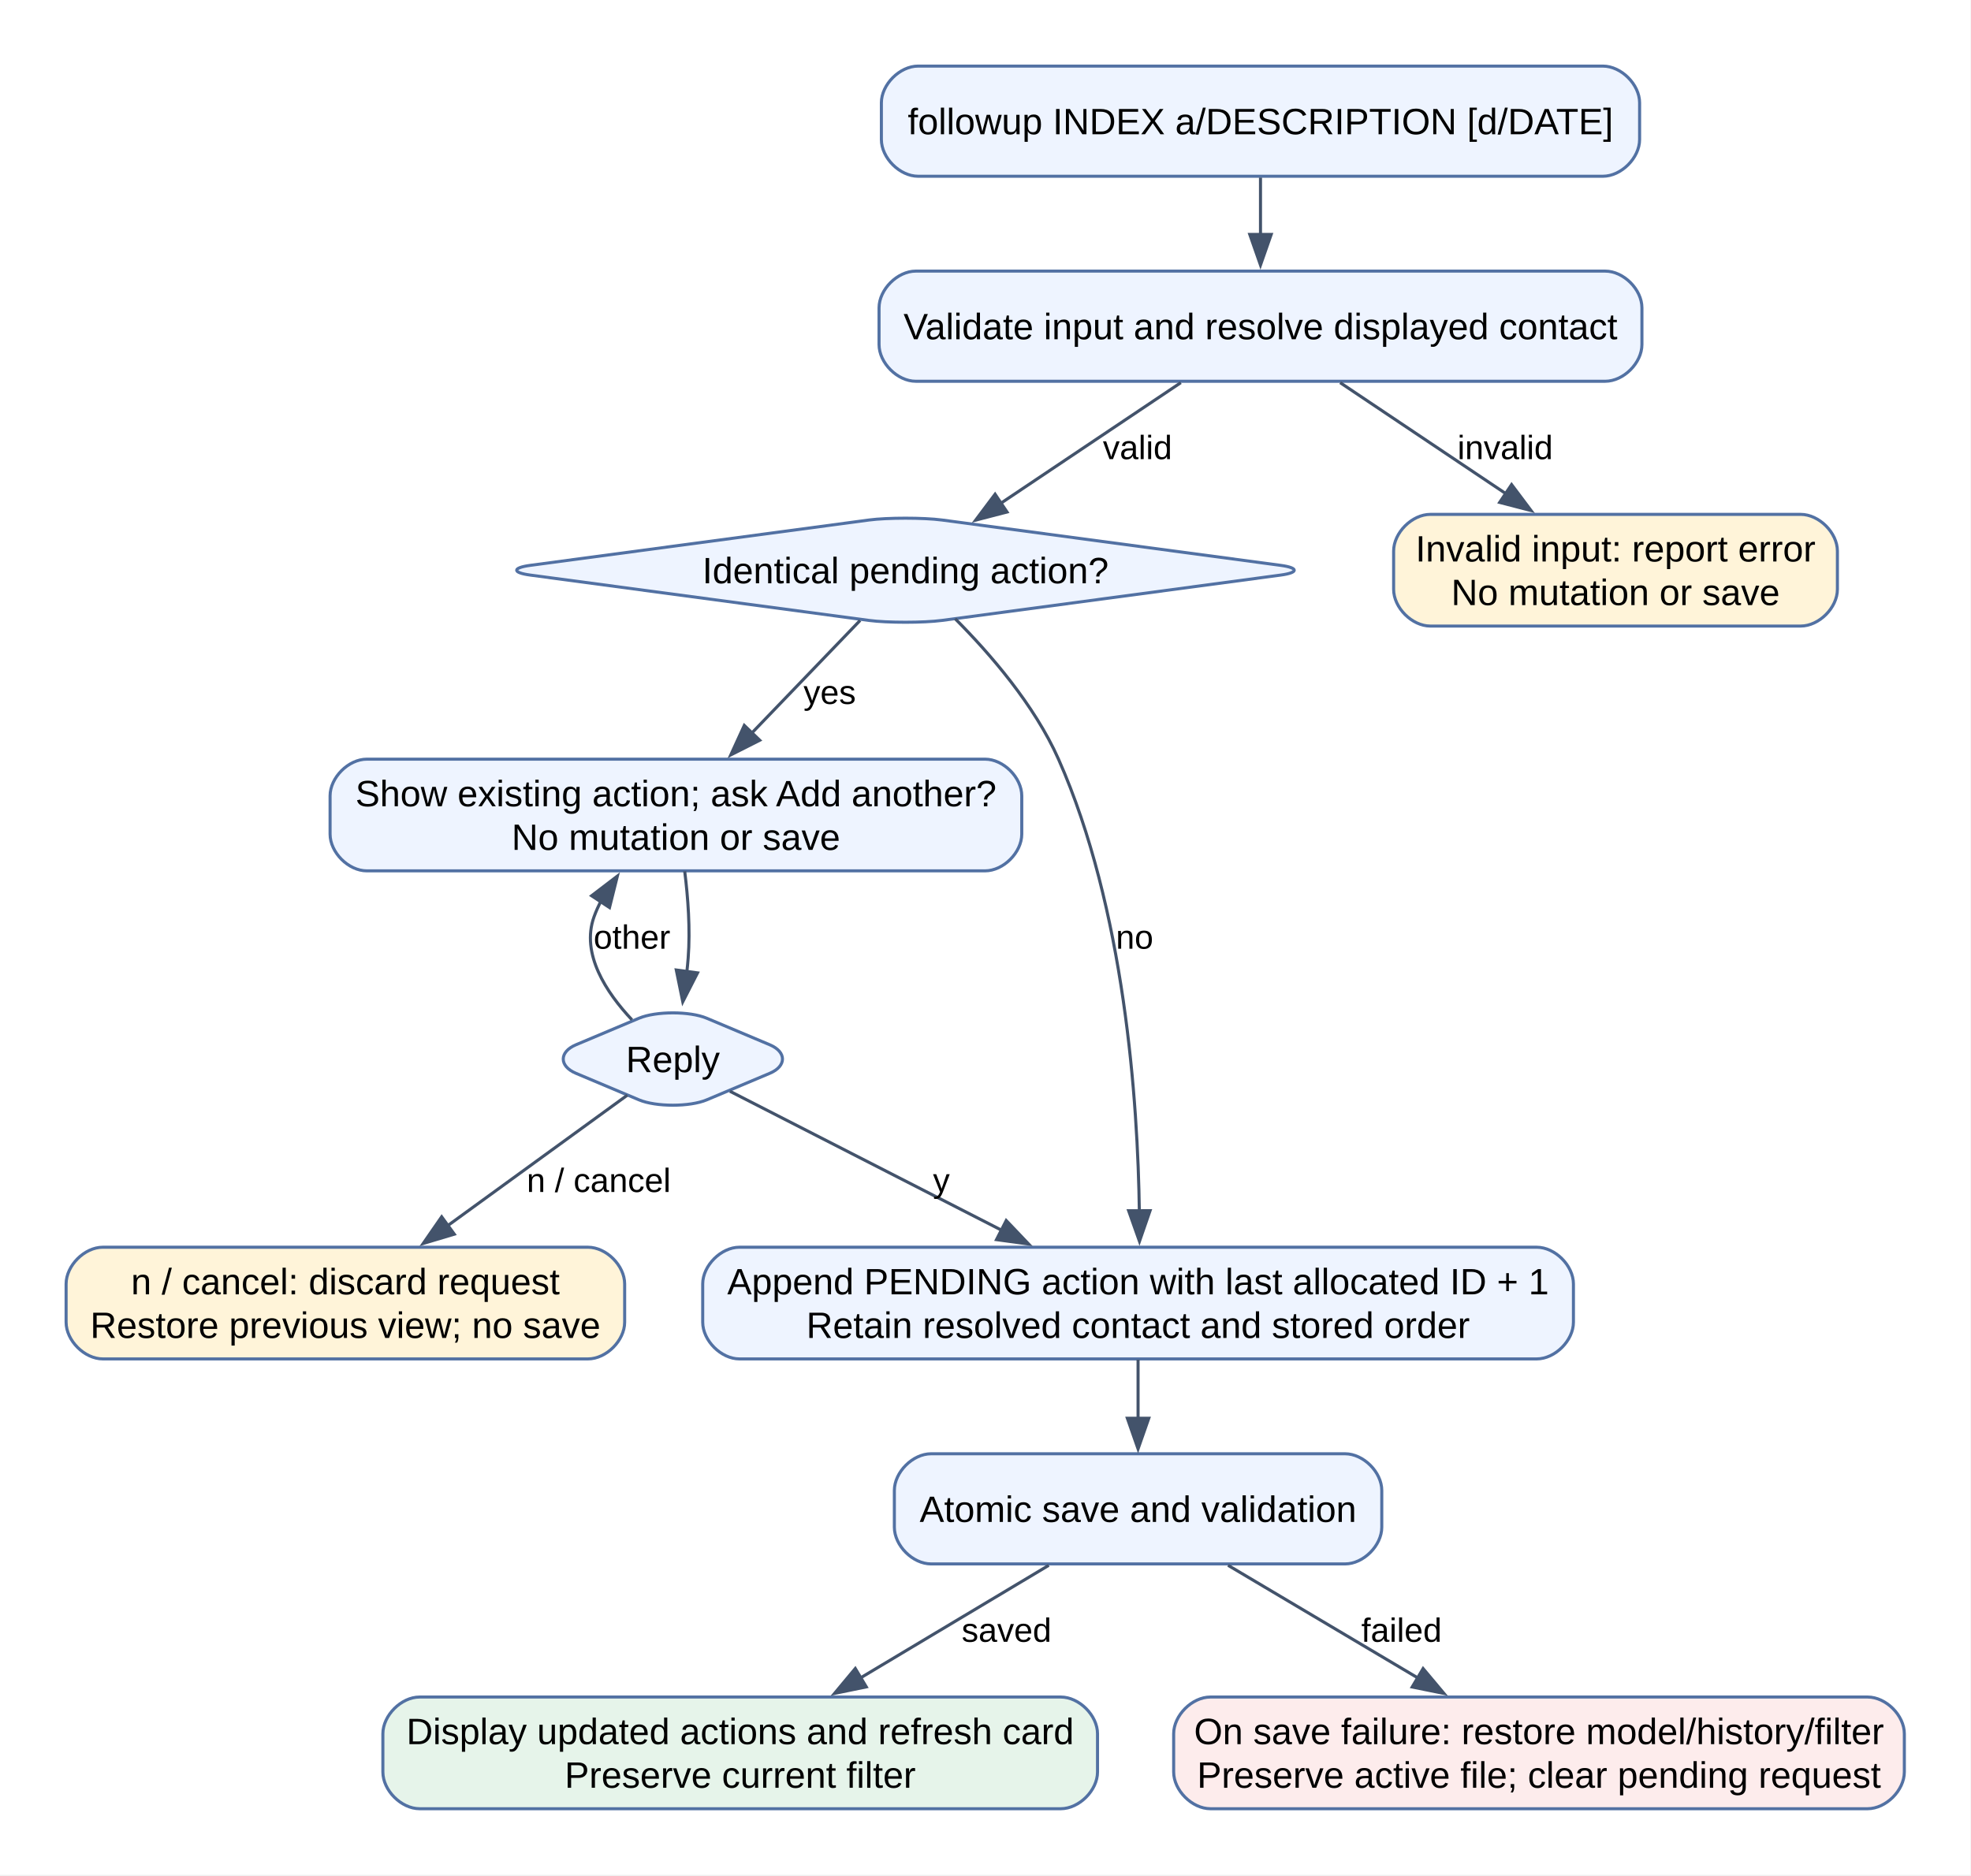
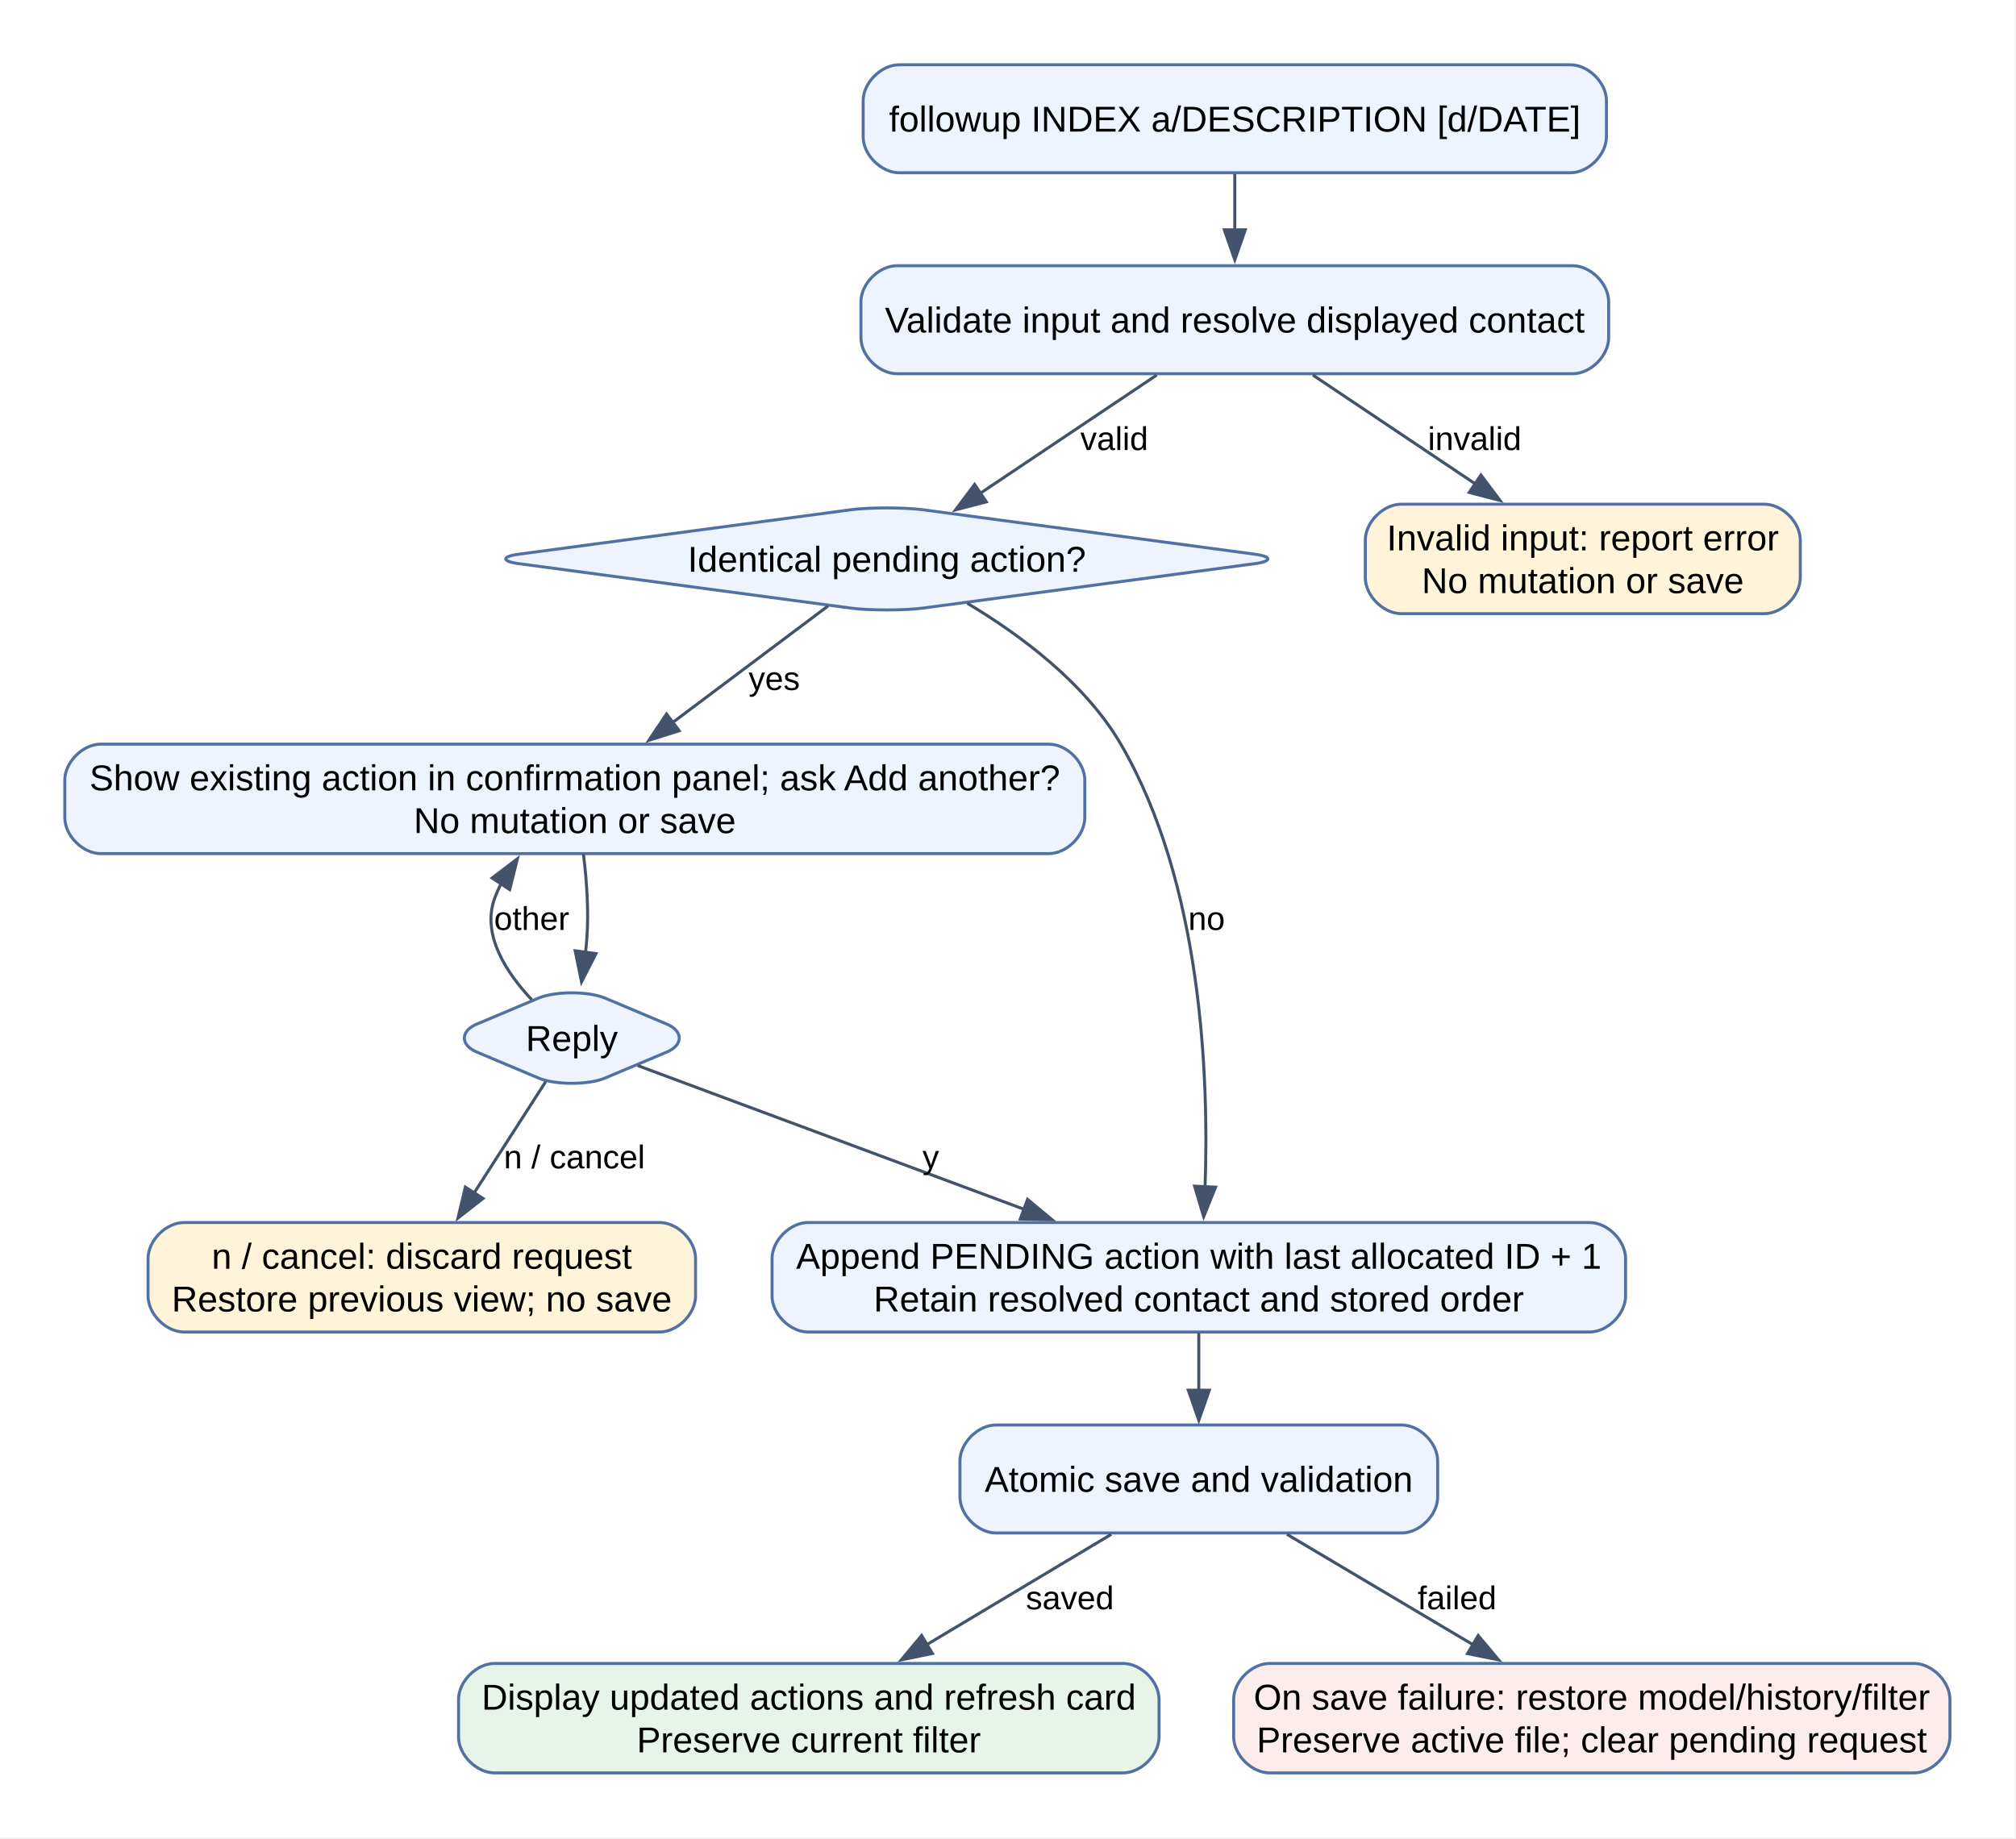
- <svg xmlns="http://www.w3.org/2000/svg" width="644pt" height="613pt" viewBox="0.00 0.00 644.00 613.00">
+ <svg xmlns="http://www.w3.org/2000/svg" width="672pt" height="613pt" viewBox="0.00 0.00 672.00 613.00">
  <g id="graph0" class="graph" transform="scale(1 1) rotate(0) translate(21.6 591.1)">
-     <polygon fill="white" stroke="none" points="-21.6,21.6 -21.6,-591.1 622.23,-591.1 622.23,21.6 -21.6,21.6" />
+     <polygon fill="white" stroke="none" points="-21.6,21.6 -21.6,-591.1 649.98,-591.1 649.98,21.6 -21.6,21.6" />
    <g id="node1" class="node">
-       <path fill="#eef4ff" stroke="#5271a3" d="M502.12,-569.5C502.12,-569.5 278.38,-569.5 278.38,-569.5 272.38,-569.5 266.38,-563.5 266.38,-557.5 266.38,-557.5 266.38,-545.5 266.38,-545.5 266.38,-539.5 272.38,-533.5 278.38,-533.5 278.38,-533.5 502.12,-533.5 502.12,-533.5 508.12,-533.5 514.12,-539.5 514.12,-545.5 514.12,-545.5 514.12,-557.5 514.12,-557.5 514.12,-563.5 508.12,-569.5 502.12,-569.5" />
-       <text xml:space="preserve" text-anchor="middle" x="390.25" y="-547.23" font-family="Arial" font-size="12.00">followup INDEX a/DESCRIPTION [d/DATE]</text>
+       <path fill="#eef4ff" stroke="#5271a3" d="M501.88,-569.5C501.88,-569.5 278.12,-569.5 278.12,-569.5 272.12,-569.5 266.12,-563.5 266.12,-557.5 266.12,-557.5 266.12,-545.5 266.12,-545.5 266.12,-539.5 272.12,-533.5 278.12,-533.5 278.12,-533.5 501.88,-533.5 501.88,-533.5 507.88,-533.5 513.88,-539.5 513.88,-545.5 513.88,-545.5 513.88,-557.5 513.88,-557.5 513.88,-563.5 507.88,-569.5 501.88,-569.5" />
+       <text xml:space="preserve" text-anchor="middle" x="390" y="-547.23" font-family="Arial" font-size="12.00">followup INDEX a/DESCRIPTION [d/DATE]</text>
    </g>
    <g id="node2" class="node">
-       <path fill="#eef4ff" stroke="#5271a3" d="M502.88,-502.5C502.88,-502.5 277.62,-502.5 277.62,-502.5 271.62,-502.5 265.62,-496.5 265.62,-490.5 265.62,-490.5 265.62,-478.5 265.62,-478.5 265.62,-472.5 271.62,-466.5 277.62,-466.5 277.62,-466.5 502.88,-466.5 502.88,-466.5 508.88,-466.5 514.88,-472.5 514.88,-478.5 514.88,-478.5 514.88,-490.5 514.88,-490.5 514.88,-496.5 508.88,-502.5 502.88,-502.5" />
-       <text xml:space="preserve" text-anchor="middle" x="390.25" y="-480.23" font-family="Arial" font-size="12.00">Validate input and resolve displayed contact</text>
+       <path fill="#eef4ff" stroke="#5271a3" d="M502.62,-502.5C502.62,-502.5 277.38,-502.5 277.38,-502.5 271.38,-502.5 265.38,-496.5 265.38,-490.5 265.38,-490.5 265.38,-478.5 265.38,-478.5 265.38,-472.5 271.38,-466.5 277.38,-466.5 277.38,-466.5 502.62,-466.5 502.62,-466.5 508.62,-466.5 514.62,-472.5 514.62,-478.5 514.62,-478.5 514.62,-490.5 514.62,-490.5 514.62,-496.5 508.62,-502.5 502.62,-502.5" />
+       <text xml:space="preserve" text-anchor="middle" x="390" y="-480.23" font-family="Arial" font-size="12.00">Validate input and resolve displayed contact</text>
    </g>
    <g id="edge1" class="edge">
-       <path fill="none" stroke="#43536b" d="M390.25,-533.08C390.25,-527.25 390.25,-520.59 390.25,-514.14" />
-       <polygon fill="#43536b" stroke="#43536b" points="393.75,-514.48 390.25,-504.48 386.75,-514.48 393.75,-514.48" />
+       <path fill="none" stroke="#43536b" d="M390,-533.08C390,-527.25 390,-520.59 390,-514.14" />
+       <polygon fill="#43536b" stroke="#43536b" points="393.5,-514.48 390,-504.48 386.5,-514.48 393.5,-514.48" />
    </g>
    <g id="node3" class="node">
-       <path fill="#eef4ff" stroke="#5271a3" d="M262.36,-421.16C262.36,-421.16 151.67,-406.34 151.67,-406.34 145.73,-405.55 145.73,-403.95 151.67,-403.16 151.67,-403.16 262.36,-388.34 262.36,-388.34 268.3,-387.55 280.2,-387.55 286.14,-388.34 286.14,-388.34 396.83,-403.16 396.83,-403.16 402.77,-403.95 402.77,-405.55 396.83,-406.34 396.83,-406.34 286.14,-421.16 286.14,-421.16 280.2,-421.95 268.3,-421.95 262.36,-421.16" />
-       <text xml:space="preserve" text-anchor="middle" x="274.25" y="-400.48" font-family="Arial" font-size="12.00">Identical pending action?</text>
+       <path fill="#eef4ff" stroke="#5271a3" d="M262.11,-421.16C262.11,-421.16 151.42,-406.34 151.42,-406.34 145.48,-405.55 145.48,-403.95 151.42,-403.16 151.42,-403.16 262.11,-388.34 262.11,-388.34 268.05,-387.55 279.95,-387.55 285.89,-388.34 285.89,-388.34 396.58,-403.16 396.58,-403.16 402.52,-403.95 402.52,-405.55 396.58,-406.34 396.58,-406.34 285.89,-421.16 285.89,-421.16 279.95,-421.95 268.05,-421.95 262.11,-421.16" />
+       <text xml:space="preserve" text-anchor="middle" x="274" y="-400.48" font-family="Arial" font-size="12.00">Identical pending action?</text>
    </g>
    <g id="edge2" class="edge">
-       <path fill="none" stroke="#43536b" d="M364.22,-466.05C346.78,-454.36 323.73,-438.91 305.33,-426.58" />
-       <polygon fill="#43536b" stroke="#43536b" points="307.43,-423.78 297.18,-421.12 303.53,-429.59 307.43,-423.78" />
-       <text xml:space="preserve" text-anchor="middle" x="350.07" y="-441.05" font-family="Arial" font-size="11.00">valid</text>
+       <path fill="none" stroke="#43536b" d="M363.97,-466.05C346.53,-454.36 323.48,-438.91 305.08,-426.58" />
+       <polygon fill="#43536b" stroke="#43536b" points="307.18,-423.78 296.93,-421.12 303.28,-429.59 307.18,-423.78" />
+       <text xml:space="preserve" text-anchor="middle" x="349.82" y="-441.05" font-family="Arial" font-size="11.00">valid</text>
    </g>
    <g id="node11" class="node">
-       <path fill="#fff4d9" stroke="#5271a3" d="M566.75,-423C566.75,-423 445.75,-423 445.75,-423 439.75,-423 433.75,-417 433.75,-411 433.75,-411 433.75,-398.5 433.75,-398.5 433.75,-392.5 439.75,-386.5 445.75,-386.5 445.75,-386.5 566.75,-386.5 566.75,-386.5 572.75,-386.5 578.75,-392.5 578.75,-398.5 578.75,-398.5 578.75,-411 578.75,-411 578.75,-417 572.75,-423 566.75,-423" />
-       <text xml:space="preserve" text-anchor="middle" x="506.25" y="-407.6" font-family="Arial" font-size="12.00">Invalid input: report error</text>
-       <text xml:space="preserve" text-anchor="middle" x="506.25" y="-393.35" font-family="Arial" font-size="12.00">No mutation or save</text>
+       <path fill="#fff4d9" stroke="#5271a3" d="M566.5,-423C566.5,-423 445.5,-423 445.5,-423 439.5,-423 433.5,-417 433.5,-411 433.5,-411 433.5,-398.5 433.5,-398.5 433.5,-392.5 439.5,-386.5 445.5,-386.5 445.5,-386.5 566.5,-386.5 566.5,-386.5 572.5,-386.5 578.5,-392.5 578.5,-398.5 578.5,-398.5 578.5,-411 578.5,-411 578.5,-417 572.5,-423 566.5,-423" />
+       <text xml:space="preserve" text-anchor="middle" x="506" y="-407.6" font-family="Arial" font-size="12.00">Invalid input: report error</text>
+       <text xml:space="preserve" text-anchor="middle" x="506" y="-393.35" font-family="Arial" font-size="12.00">No mutation or save</text>
    </g>
    <g id="edge3" class="edge">
-       <path fill="none" stroke="#43536b" d="M416.28,-466.05C432.29,-455.32 453.02,-441.43 470.55,-429.68" />
-       <polygon fill="#43536b" stroke="#43536b" points="472.29,-432.73 478.65,-424.25 468.39,-426.91 472.29,-432.73" />
-       <text xml:space="preserve" text-anchor="middle" x="470.2" y="-441.05" font-family="Arial" font-size="11.00">invalid</text>
+       <path fill="none" stroke="#43536b" d="M416.03,-466.05C432.04,-455.32 452.77,-441.43 470.3,-429.68" />
+       <polygon fill="#43536b" stroke="#43536b" points="472.04,-432.73 478.4,-424.25 468.14,-426.91 472.04,-432.73" />
+       <text xml:space="preserve" text-anchor="middle" x="469.95" y="-441.05" font-family="Arial" font-size="11.00">invalid</text>
    </g>
    <g id="node4" class="node">
-       <path fill="#eef4ff" stroke="#5271a3" d="M300.25,-343C300.25,-343 98.25,-343 98.25,-343 92.25,-343 86.25,-337 86.25,-331 86.25,-331 86.25,-318.5 86.25,-318.5 86.25,-312.5 92.25,-306.5 98.25,-306.5 98.25,-306.5 300.25,-306.5 300.25,-306.5 306.25,-306.5 312.25,-312.5 312.25,-318.5 312.25,-318.5 312.25,-331 312.25,-331 312.25,-337 306.25,-343 300.25,-343" />
-       <text xml:space="preserve" text-anchor="middle" x="199.25" y="-327.6" font-family="Arial" font-size="12.00">Show existing action; ask Add another?</text>
-       <text xml:space="preserve" text-anchor="middle" x="199.25" y="-313.35" font-family="Arial" font-size="12.00">No mutation or save</text>
+       <path fill="#eef4ff" stroke="#5271a3" d="M328,-343C328,-343 12,-343 12,-343 6,-343 0,-337 0,-331 0,-331 0,-318.5 0,-318.5 0,-312.5 6,-306.5 12,-306.5 12,-306.5 328,-306.5 328,-306.5 334,-306.5 340,-312.5 340,-318.5 340,-318.5 340,-331 340,-331 340,-337 334,-343 328,-343" />
+       <text xml:space="preserve" text-anchor="middle" x="170" y="-327.6" font-family="Arial" font-size="12.00">Show existing action in confirmation panel; ask Add another?</text>
+       <text xml:space="preserve" text-anchor="middle" x="170" y="-313.35" font-family="Arial" font-size="12.00">No mutation or save</text>
    </g>
    <g id="edge5" class="edge">
-       <path fill="none" stroke="#43536b" d="M259.43,-388.34C249.3,-377.81 235.64,-363.6 223.89,-351.38" />
-       <polygon fill="#43536b" stroke="#43536b" points="226.63,-349.18 217.18,-344.4 221.59,-354.03 226.63,-349.18" />
-       <text xml:space="preserve" text-anchor="middle" x="249.49" y="-361.05" font-family="Arial" font-size="11.00">yes</text>
+       <path fill="none" stroke="#43536b" d="M254.44,-389.08C239.84,-378.13 219.57,-362.93 202.55,-350.16" />
+       <polygon fill="#43536b" stroke="#43536b" points="204.79,-347.47 194.69,-344.27 200.59,-353.07 204.79,-347.47" />
+       <text xml:space="preserve" text-anchor="middle" x="236.48" y="-361.05" font-family="Arial" font-size="11.00">yes</text>
    </g>
    <g id="node6" class="node">
-       <path fill="#eef4ff" stroke="#5271a3" d="M480.5,-183.5C480.5,-183.5 220,-183.5 220,-183.5 214,-183.5 208,-177.5 208,-171.5 208,-171.5 208,-159 208,-159 208,-153 214,-147 220,-147 220,-147 480.5,-147 480.5,-147 486.5,-147 492.5,-153 492.5,-159 492.5,-159 492.5,-171.5 492.5,-171.5 492.5,-177.5 486.5,-183.5 480.5,-183.5" />
-       <text xml:space="preserve" text-anchor="middle" x="350.25" y="-168.1" font-family="Arial" font-size="12.00">Append PENDING action with last allocated ID + 1</text>
-       <text xml:space="preserve" text-anchor="middle" x="350.25" y="-153.85" font-family="Arial" font-size="12.00">Retain resolved contact and stored order</text>
+       <path fill="#eef4ff" stroke="#5271a3" d="M508.25,-183.5C508.25,-183.5 247.75,-183.5 247.75,-183.5 241.75,-183.5 235.75,-177.5 235.75,-171.5 235.75,-171.5 235.75,-159 235.75,-159 235.75,-153 241.75,-147 247.75,-147 247.75,-147 508.25,-147 508.25,-147 514.25,-147 520.25,-153 520.25,-159 520.25,-159 520.25,-171.5 520.25,-171.5 520.25,-177.5 514.25,-183.5 508.25,-183.5" />
+       <text xml:space="preserve" text-anchor="middle" x="378" y="-168.1" font-family="Arial" font-size="12.00">Append PENDING action with last allocated ID + 1</text>
+       <text xml:space="preserve" text-anchor="middle" x="378" y="-153.85" font-family="Arial" font-size="12.00">Retain resolved contact and stored order</text>
    </g>
    <g id="edge4" class="edge">
-       <path fill="none" stroke="#43536b" d="M290.49,-388.89C301.86,-377.48 316.39,-360.73 324.25,-343 345.88,-294.22 350.18,-231.17 350.67,-195.07" />
-       <polygon fill="#43536b" stroke="#43536b" points="354.17,-195.44 350.71,-185.43 347.17,-195.42 354.17,-195.44" />
-       <text xml:space="preserve" text-anchor="middle" x="349.11" y="-281.05" font-family="Arial" font-size="11.00">no</text>
+       <path fill="none" stroke="#43536b" d="M300.84,-389.97C318.34,-379.52 340.08,-363.47 352,-343 379.01,-296.65 381.39,-232.26 380.09,-195.35" />
+       <polygon fill="#43536b" stroke="#43536b" points="383.59,-195.29 379.62,-185.47 376.6,-195.63 383.59,-195.29" />
+       <text xml:space="preserve" text-anchor="middle" x="380.59" y="-281.05" font-family="Arial" font-size="11.00">no</text>
    </g>
    <g id="node5" class="node">
-       <path fill="#eef4ff" stroke="#5271a3" d="M187.19,-258.34C187.19,-258.34 166.58,-249.66 166.58,-249.66 161.05,-247.33 161.05,-242.67 166.58,-240.34 166.58,-240.34 187.19,-231.66 187.19,-231.66 192.72,-229.33 203.78,-229.33 209.31,-231.66 209.31,-231.66 229.92,-240.34 229.92,-240.34 235.45,-242.67 235.45,-247.33 229.92,-249.66 229.92,-249.66 209.31,-258.34 209.31,-258.34 203.78,-260.67 192.72,-260.67 187.19,-258.34" />
-       <text xml:space="preserve" text-anchor="middle" x="198.25" y="-240.72" font-family="Arial" font-size="12.00">Reply</text>
+       <path fill="#eef4ff" stroke="#5271a3" d="M157.94,-258.34C157.94,-258.34 137.33,-249.66 137.33,-249.66 131.8,-247.33 131.8,-242.67 137.33,-240.34 137.33,-240.34 157.94,-231.66 157.94,-231.66 163.47,-229.33 174.53,-229.33 180.06,-231.66 180.06,-231.66 200.67,-240.34 200.67,-240.34 206.2,-242.67 206.2,-247.33 200.67,-249.66 200.67,-249.66 180.06,-258.34 180.06,-258.34 174.53,-260.67 163.47,-260.67 157.94,-258.34" />
+       <text xml:space="preserve" text-anchor="middle" x="169" y="-240.72" font-family="Arial" font-size="12.00">Reply</text>
    </g>
    <g id="edge6" class="edge">
-       <path fill="none" stroke="#43536b" d="M202.12,-306.38C203.19,-297.83 203.98,-287.38 203.25,-278 203.14,-276.55 203,-275.07 202.83,-273.57" />
-       <polygon fill="#43536b" stroke="#43536b" points="206.31,-273.16 201.49,-263.72 199.37,-274.1 206.31,-273.16" />
+       <path fill="none" stroke="#43536b" d="M172.87,-306.38C173.94,-297.83 174.73,-287.38 174,-278 173.89,-276.55 173.75,-275.07 173.58,-273.57" />
+       <polygon fill="#43536b" stroke="#43536b" points="177.06,-273.16 172.24,-263.72 170.12,-274.1 177.06,-273.16" />
    </g>
    <g id="edge9" class="edge">
-       <path fill="none" stroke="#43536b" d="M184.88,-257.82C176.53,-266.7 168.13,-279.38 172.5,-291.5 173.14,-293.29 173.94,-295.05 174.84,-296.76" />
-       <polygon fill="#43536b" stroke="#43536b" points="171.7,-298.36 180.12,-304.79 177.55,-294.51 171.7,-298.36" />
-       <text xml:space="preserve" text-anchor="middle" x="184.88" y="-281.05" font-family="Arial" font-size="11.00">other</text>
+       <path fill="none" stroke="#43536b" d="M155.63,-257.82C147.28,-266.7 138.88,-279.38 143.25,-291.5 143.89,-293.29 144.69,-295.05 145.59,-296.76" />
+       <polygon fill="#43536b" stroke="#43536b" points="142.45,-298.36 150.87,-304.79 148.3,-294.51 142.45,-298.36" />
+       <text xml:space="preserve" text-anchor="middle" x="155.62" y="-281.05" font-family="Arial" font-size="11.00">other</text>
    </g>
    <g id="edge7" class="edge">
-       <path fill="none" stroke="#43536b" d="M216.89,-234.47C238.87,-223.22 276.16,-204.15 305.73,-189.02" />
-       <polygon fill="#43536b" stroke="#43536b" points="307.17,-192.22 314.48,-184.55 303.99,-185.98 307.17,-192.22" />
-       <text xml:space="preserve" text-anchor="middle" x="285.98" y="-201.55" font-family="Arial" font-size="11.00">y</text>
+       <path fill="none" stroke="#43536b" d="M190.97,-235.83C221.31,-224.54 277.13,-203.78 319.91,-187.86" />
+       <polygon fill="#43536b" stroke="#43536b" points="320.92,-191.22 329.07,-184.45 318.48,-184.66 320.92,-191.22" />
+       <text xml:space="preserve" text-anchor="middle" x="288.64" y="-201.55" font-family="Arial" font-size="11.00">y</text>
    </g>
    <g id="node9" class="node">
-       <path fill="#fff4d9" stroke="#5271a3" d="M170.5,-183.5C170.5,-183.5 12,-183.5 12,-183.5 6,-183.5 0,-177.5 0,-171.5 0,-171.5 0,-159 0,-159 0,-153 6,-147 12,-147 12,-147 170.5,-147 170.5,-147 176.5,-147 182.5,-153 182.5,-159 182.5,-159 182.5,-171.5 182.5,-171.5 182.5,-177.5 176.5,-183.5 170.5,-183.5" />
-       <text xml:space="preserve" text-anchor="middle" x="91.25" y="-168.1" font-family="Arial" font-size="12.00">n / cancel: discard request</text>
-       <text xml:space="preserve" text-anchor="middle" x="91.25" y="-153.85" font-family="Arial" font-size="12.00">Restore previous view; no save</text>
+       <path fill="#fff4d9" stroke="#5271a3" d="M198.25,-183.5C198.25,-183.5 39.75,-183.5 39.75,-183.5 33.75,-183.5 27.75,-177.5 27.75,-171.5 27.75,-171.5 27.75,-159 27.75,-159 27.75,-153 33.75,-147 39.75,-147 39.75,-147 198.25,-147 198.25,-147 204.25,-147 210.25,-153 210.25,-159 210.25,-159 210.25,-171.5 210.25,-171.5 210.25,-177.5 204.25,-183.5 198.25,-183.5" />
+       <text xml:space="preserve" text-anchor="middle" x="119" y="-168.1" font-family="Arial" font-size="12.00">n / cancel: discard request</text>
+       <text xml:space="preserve" text-anchor="middle" x="119" y="-153.85" font-family="Arial" font-size="12.00">Restore previous view; no save</text>
    </g>
    <g id="edge8" class="edge">
-       <path fill="none" stroke="#43536b" d="M183.37,-233.19C168.27,-222.22 144.38,-204.86 124.71,-190.57" />
-       <polygon fill="#43536b" stroke="#43536b" points="126.83,-187.77 116.68,-184.73 122.71,-193.44 126.83,-187.77" />
-       <text xml:space="preserve" text-anchor="middle" x="174.03" y="-201.55" font-family="Arial" font-size="11.00">n / cancel</text>
+       <path fill="none" stroke="#43536b" d="M160.29,-230.46C153.71,-220.23 144.47,-205.85 136.39,-193.29" />
+       <polygon fill="#43536b" stroke="#43536b" points="139.41,-191.52 131.06,-185 133.52,-195.31 139.41,-191.52" />
+       <text xml:space="preserve" text-anchor="middle" x="169.87" y="-201.55" font-family="Arial" font-size="11.00">n / cancel</text>
    </g>
    <g id="node7" class="node">
-       <path fill="#eef4ff" stroke="#5271a3" d="M417.88,-116C417.88,-116 282.62,-116 282.62,-116 276.62,-116 270.62,-110 270.62,-104 270.62,-104 270.62,-92 270.62,-92 270.62,-86 276.62,-80 282.62,-80 282.62,-80 417.88,-80 417.88,-80 423.88,-80 429.88,-86 429.88,-92 429.88,-92 429.88,-104 429.88,-104 429.88,-110 423.88,-116 417.88,-116" />
-       <text xml:space="preserve" text-anchor="middle" x="350.25" y="-93.72" font-family="Arial" font-size="12.00">Atomic save and validation</text>
+       <path fill="#eef4ff" stroke="#5271a3" d="M445.62,-116C445.62,-116 310.38,-116 310.38,-116 304.38,-116 298.38,-110 298.38,-104 298.38,-104 298.38,-92 298.38,-92 298.38,-86 304.38,-80 310.38,-80 310.38,-80 445.62,-80 445.62,-80 451.62,-80 457.62,-86 457.62,-92 457.62,-92 457.62,-104 457.62,-104 457.62,-110 451.62,-116 445.62,-116" />
+       <text xml:space="preserve" text-anchor="middle" x="378" y="-93.72" font-family="Arial" font-size="12.00">Atomic save and validation</text>
    </g>
    <g id="edge10" class="edge">
-       <path fill="none" stroke="#43536b" d="M350.25,-146.76C350.25,-140.82 350.25,-134.01 350.25,-127.43" />
-       <polygon fill="#43536b" stroke="#43536b" points="353.75,-127.6 350.25,-117.6 346.75,-127.6 353.75,-127.6" />
+       <path fill="none" stroke="#43536b" d="M378,-146.76C378,-140.82 378,-134.01 378,-127.43" />
+       <polygon fill="#43536b" stroke="#43536b" points="381.5,-127.6 378,-117.6 374.5,-127.6 381.5,-127.6" />
    </g>
    <g id="node8" class="node">
-       <path fill="#e6f4ea" stroke="#5271a3" d="M325,-36.5C325,-36.5 115.5,-36.5 115.5,-36.5 109.5,-36.5 103.5,-30.5 103.5,-24.5 103.5,-24.5 103.5,-12 103.5,-12 103.5,-6 109.5,0 115.5,0 115.5,0 325,0 325,0 331,0 337,-6 337,-12 337,-12 337,-24.5 337,-24.5 337,-30.5 331,-36.5 325,-36.5" />
-       <text xml:space="preserve" text-anchor="middle" x="220.25" y="-21.1" font-family="Arial" font-size="12.00">Display updated actions and refresh card</text>
-       <text xml:space="preserve" text-anchor="middle" x="220.25" y="-6.85" font-family="Arial" font-size="12.00">Preserve current filter</text>
+       <path fill="#e6f4ea" stroke="#5271a3" d="M352.75,-36.5C352.75,-36.5 143.25,-36.5 143.25,-36.5 137.25,-36.5 131.25,-30.5 131.25,-24.5 131.25,-24.5 131.25,-12 131.25,-12 131.25,-6 137.25,0 143.25,0 143.25,0 352.75,0 352.75,0 358.75,0 364.75,-6 364.75,-12 364.75,-12 364.75,-24.5 364.75,-24.5 364.75,-30.5 358.75,-36.5 352.75,-36.5" />
+       <text xml:space="preserve" text-anchor="middle" x="248" y="-21.1" font-family="Arial" font-size="12.00">Display updated actions and refresh card</text>
+       <text xml:space="preserve" text-anchor="middle" x="248" y="-6.85" font-family="Arial" font-size="12.00">Preserve current filter</text>
    </g>
    <g id="edge11" class="edge">
-       <path fill="none" stroke="#43536b" d="M321.08,-79.55C302.89,-68.67 279.26,-54.54 259.45,-42.69" />
-       <polygon fill="#43536b" stroke="#43536b" points="261.45,-39.82 251.08,-37.69 257.86,-45.82 261.45,-39.82" />
-       <text xml:space="preserve" text-anchor="middle" x="307.28" y="-54.55" font-family="Arial" font-size="11.00">saved</text>
+       <path fill="none" stroke="#43536b" d="M348.83,-79.55C330.64,-68.67 307.01,-54.54 287.2,-42.69" />
+       <polygon fill="#43536b" stroke="#43536b" points="289.2,-39.82 278.83,-37.69 285.61,-45.82 289.2,-39.82" />
+       <text xml:space="preserve" text-anchor="middle" x="335.03" y="-54.55" font-family="Arial" font-size="11.00">saved</text>
    </g>
    <g id="node10" class="node">
-       <path fill="#fdecec" stroke="#5271a3" d="M588.62,-36.5C588.62,-36.5 373.88,-36.5 373.88,-36.5 367.88,-36.5 361.88,-30.5 361.88,-24.5 361.88,-24.5 361.88,-12 361.88,-12 361.88,-6 367.88,0 373.88,0 373.88,0 588.62,0 588.62,0 594.62,0 600.62,-6 600.62,-12 600.62,-12 600.62,-24.5 600.62,-24.5 600.62,-30.5 594.62,-36.5 588.62,-36.5" />
-       <text xml:space="preserve" text-anchor="middle" x="481.25" y="-21.1" font-family="Arial" font-size="12.00">On save failure: restore model/history/filter</text>
-       <text xml:space="preserve" text-anchor="middle" x="481.25" y="-6.85" font-family="Arial" font-size="12.00">Preserve active file; clear pending request</text>
+       <path fill="#fdecec" stroke="#5271a3" d="M616.38,-36.5C616.38,-36.5 401.62,-36.5 401.62,-36.5 395.62,-36.5 389.62,-30.5 389.62,-24.5 389.62,-24.5 389.62,-12 389.62,-12 389.62,-6 395.62,0 401.62,0 401.62,0 616.38,0 616.38,0 622.38,0 628.38,-6 628.38,-12 628.38,-12 628.38,-24.5 628.38,-24.5 628.38,-30.5 622.38,-36.5 616.38,-36.5" />
+       <text xml:space="preserve" text-anchor="middle" x="509" y="-21.1" font-family="Arial" font-size="12.00">On save failure: restore model/history/filter</text>
+       <text xml:space="preserve" text-anchor="middle" x="509" y="-6.85" font-family="Arial" font-size="12.00">Preserve active file; clear pending request</text>
    </g>
    <g id="edge12" class="edge">
-       <path fill="none" stroke="#43536b" d="M379.65,-79.55C397.98,-68.67 421.79,-54.54 441.75,-42.69" />
-       <polygon fill="#43536b" stroke="#43536b" points="443.38,-45.8 450.19,-37.68 439.81,-39.78 443.38,-45.8" />
-       <text xml:space="preserve" text-anchor="middle" x="436.34" y="-54.55" font-family="Arial" font-size="11.00">failed</text>
+       <path fill="none" stroke="#43536b" d="M407.4,-79.55C425.73,-68.67 449.54,-54.54 469.5,-42.69" />
+       <polygon fill="#43536b" stroke="#43536b" points="471.13,-45.8 477.94,-37.68 467.56,-39.78 471.13,-45.8" />
+       <text xml:space="preserve" text-anchor="middle" x="464.09" y="-54.55" font-family="Arial" font-size="11.00">failed</text>
    </g>
  </g>
</svg>
